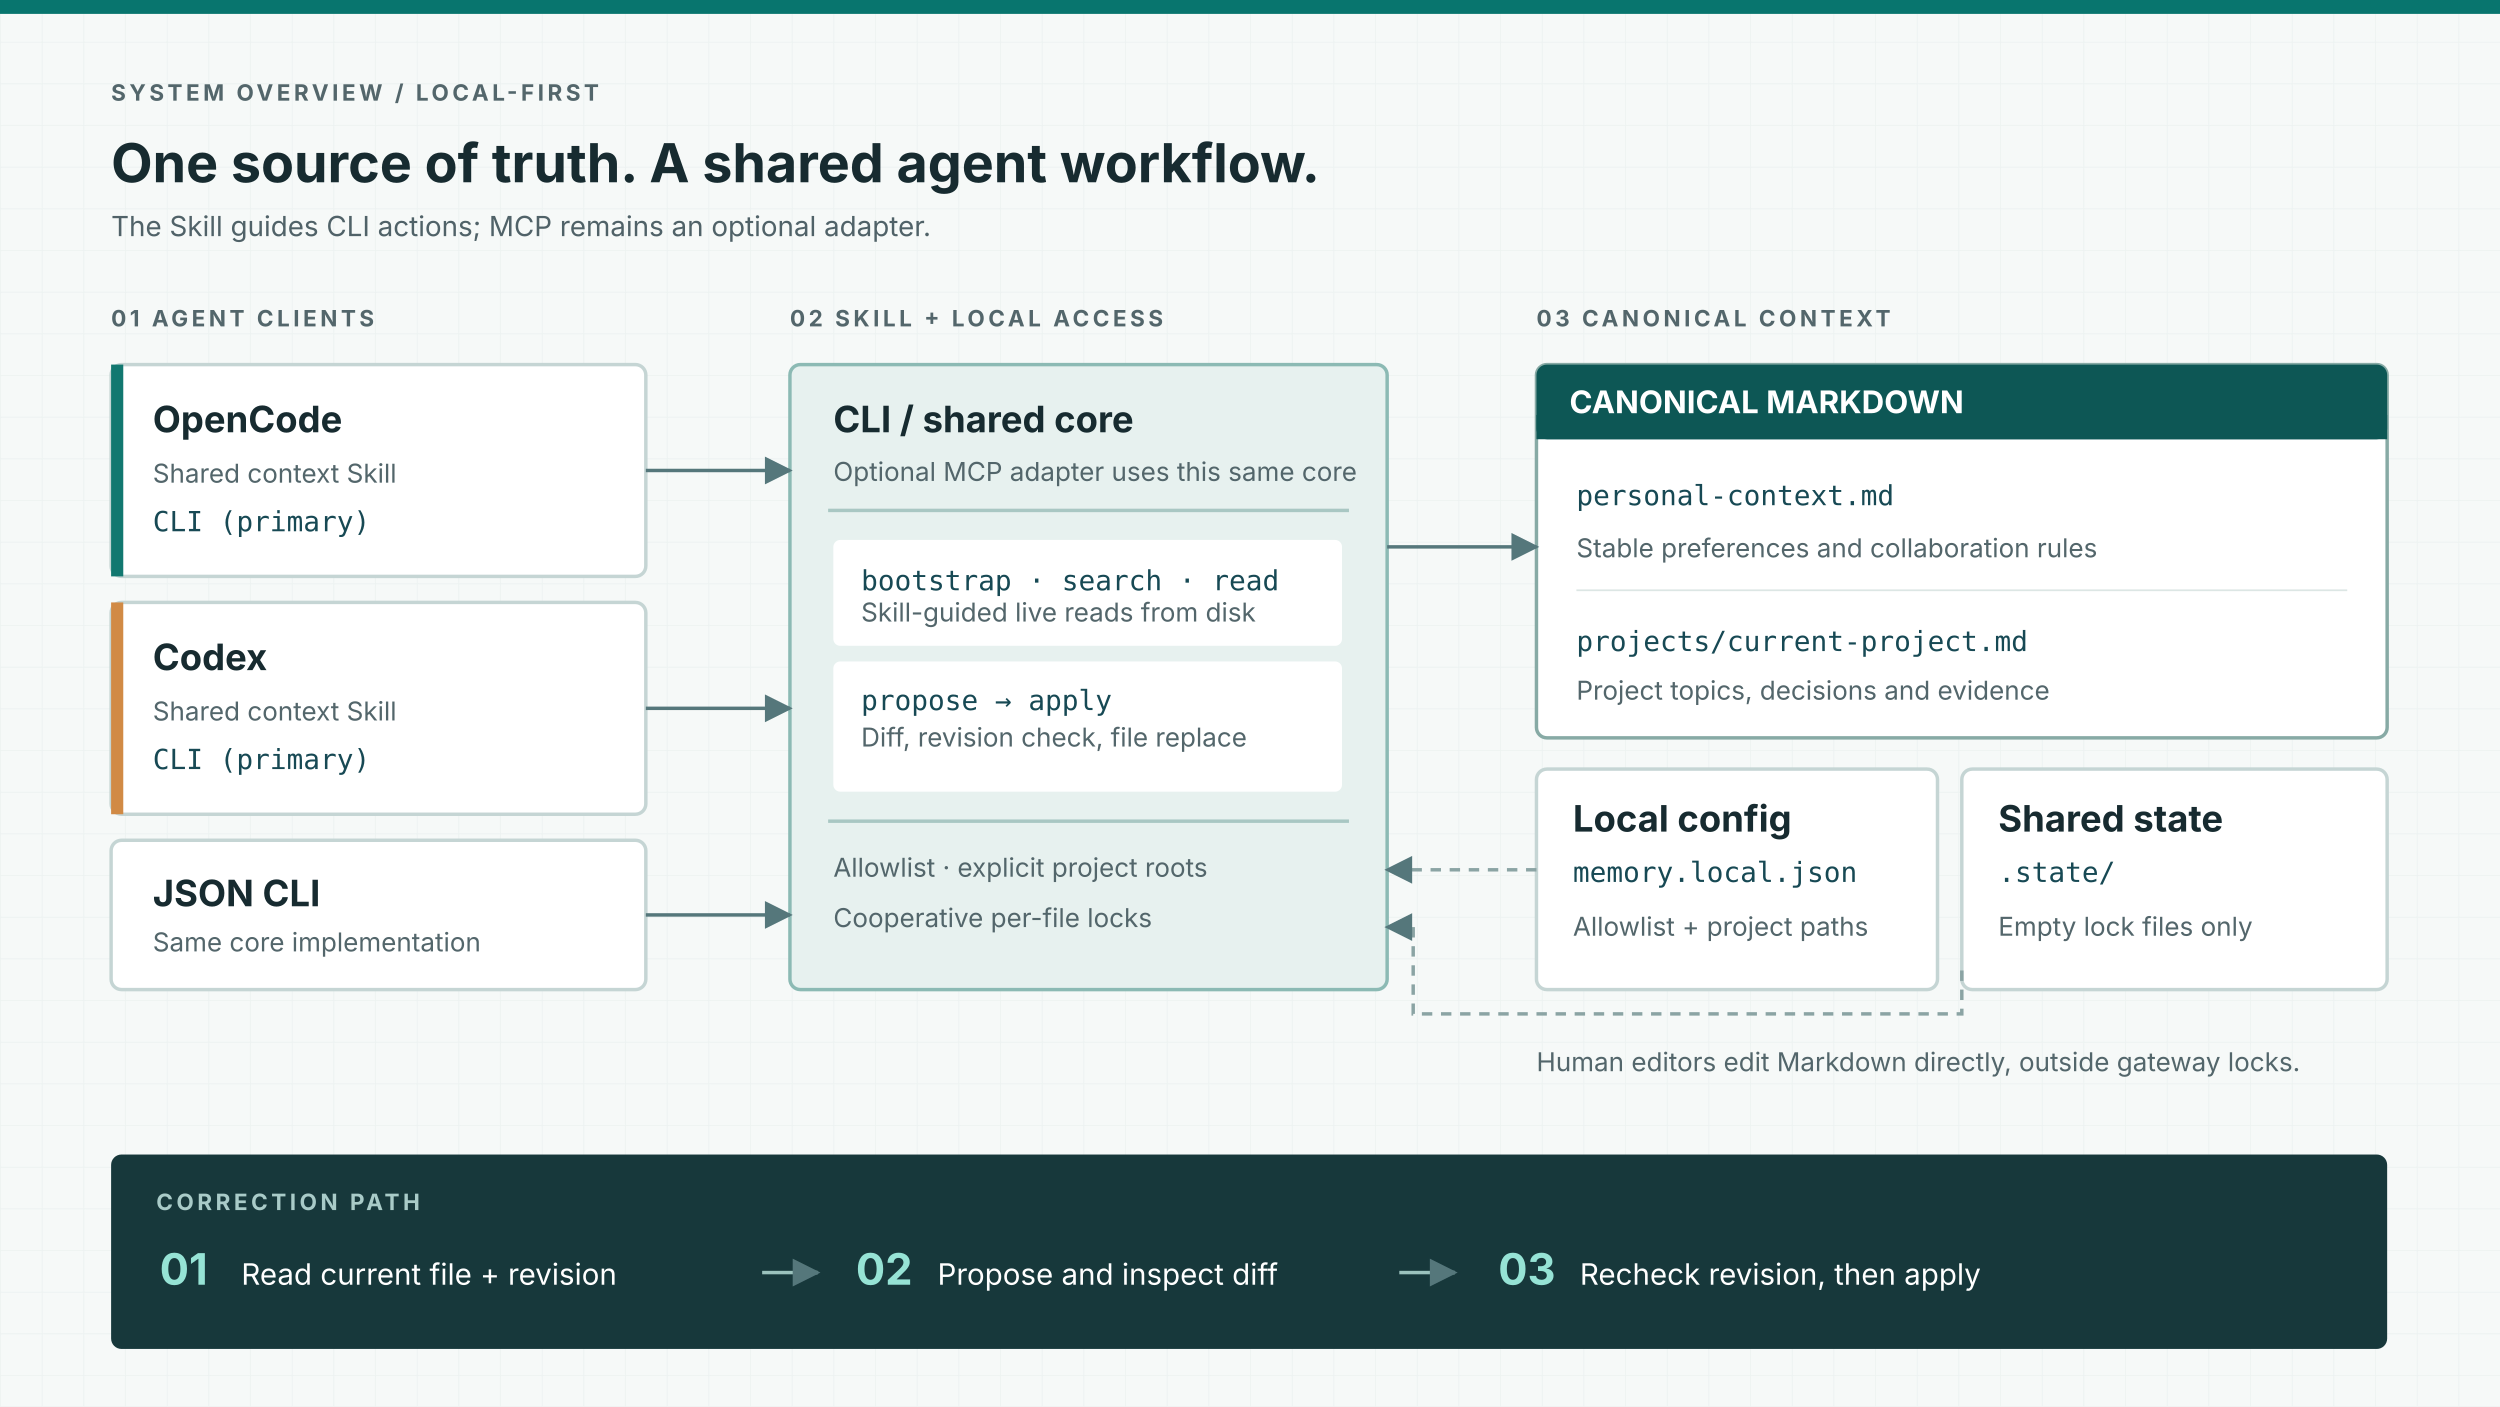
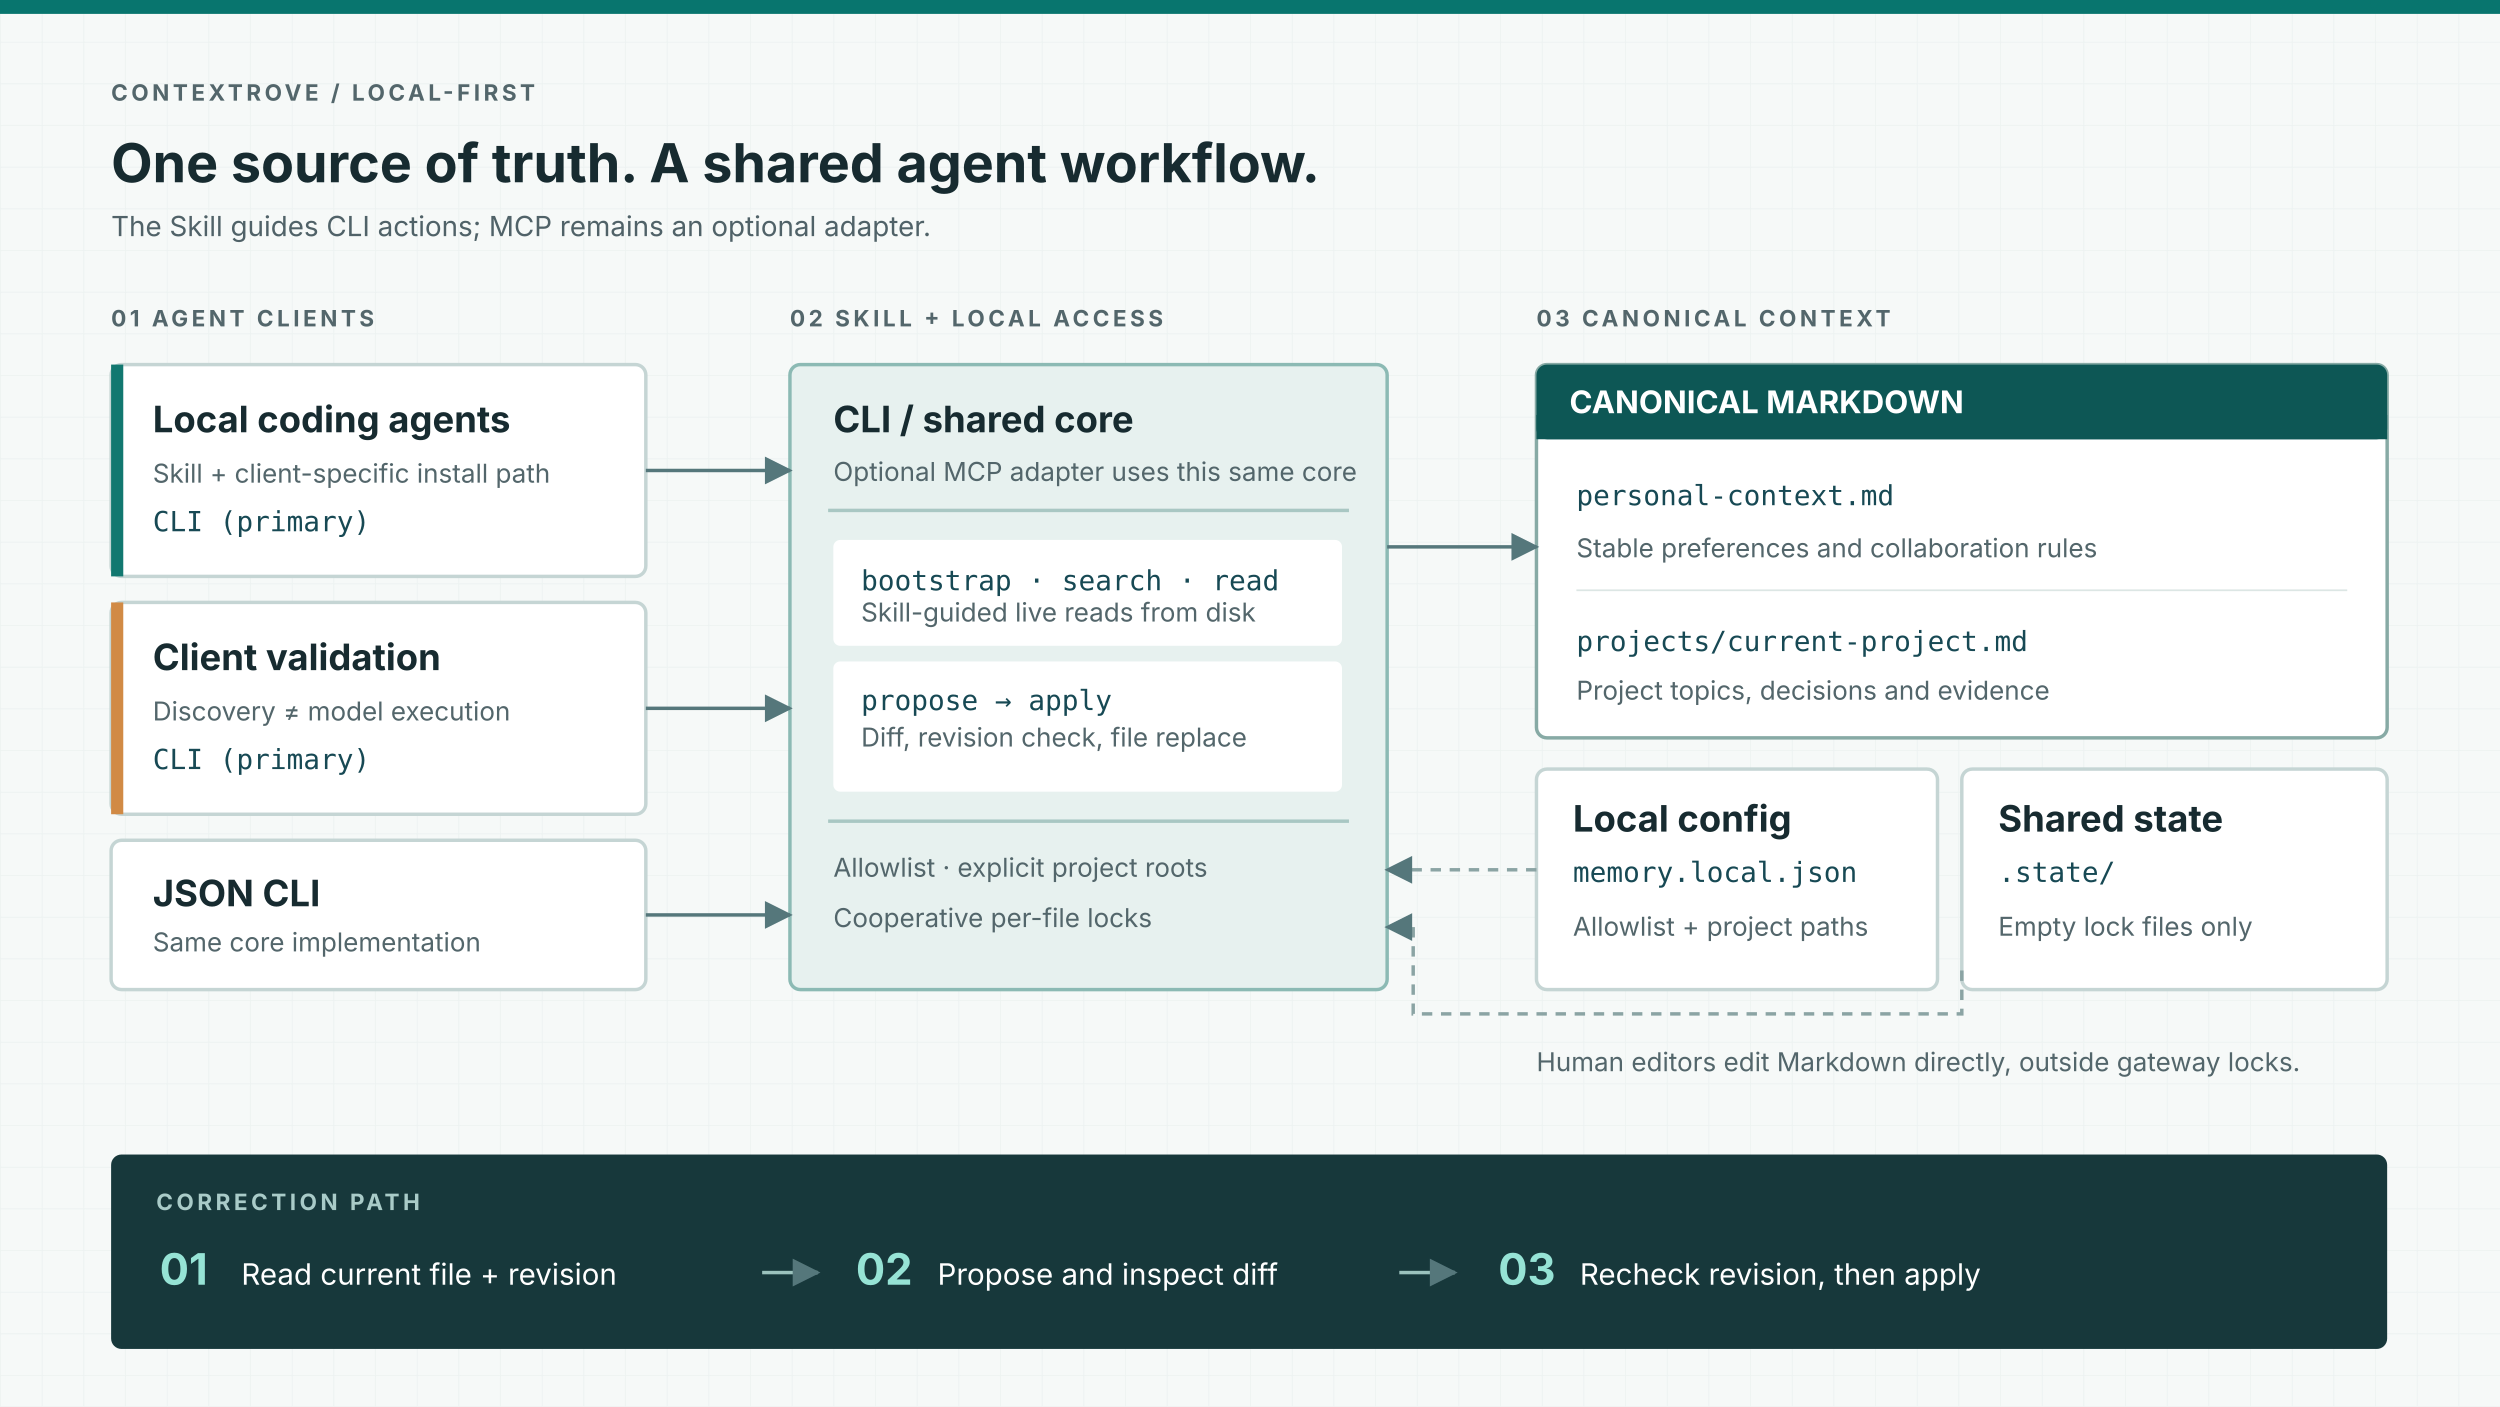
<svg xmlns="http://www.w3.org/2000/svg" viewBox="0 0 1440 810" role="img" aria-labelledby="title desc">
  <defs>
    <style>
      text { font-family: -apple-system, BlinkMacSystemFont, "Segoe UI", sans-serif; fill: #172b30; }
      .k { font-size: 13px; font-weight: 700; letter-spacing: 2px; fill: #53666b; }
      .h { font-size: 31px; font-weight: 700; }
      .sub { font-size: 16px; fill: #506268; }
      .label { font-size: 21px; font-weight: 650; }
      .small { font-size: 15px; fill: #53666b; }
      .mono { font-family: ui-monospace, SFMono-Regular, Consolas, monospace; font-size: 16px; fill: #174954; }
      .num { font-size: 25px; font-weight: 750; fill: #96e3d5; }
      .inverse { fill: #ffffff; }
      .inverse-k { fill: #a9cbc8; }
      .line { fill: none; stroke: #55777b; stroke-width: 2; marker-end: url(#arrow); }
      .light { fill: none; stroke: #8ba4a4; stroke-width: 2; stroke-dasharray: 6 5; marker-end: url(#arrow); }
    </style>
    <marker id="arrow" viewBox="0 0 10 10" refX="9" refY="5" markerWidth="8" markerHeight="8" orient="auto-start-reverse">
      <path d="M0 0 10 5 0 10Z" fill="#55777b" />
    </marker>
    <pattern id="grid" width="24" height="24" patternUnits="userSpaceOnUse">
      <path d="M24 0H0V24" fill="none" stroke="#dbe5e4" stroke-width="1" />
    </pattern>
  </defs>
  <rect width="1440" height="810" fill="#f6f9f8" />
  <rect width="1440" height="810" fill="url(#grid)" opacity=".35" />
  <rect width="1440" height="8" fill="#08756e" />
-   <text x="64" y="58" class="k">SYSTEM OVERVIEW / LOCAL-FIRST</text>
+   <text x="64" y="58" class="k">CONTEXTROVE / LOCAL-FIRST</text>
  <text x="64" y="105" class="h">One source of truth. A shared agent workflow.</text>
  <text x="64" y="136" class="sub">The Skill guides CLI actions; MCP remains an optional adapter.</text>
  <text x="64" y="188" class="k">01   AGENT CLIENTS</text>
  <text x="455" y="188" class="k">02   SKILL + LOCAL ACCESS</text>
  <text x="885" y="188" class="k">03   CANONICAL CONTEXT</text>
  <rect x="64" y="210" width="308" height="122" rx="6" fill="#ffffff" stroke="#c5d5d4" stroke-width="2" />
  <rect x="64" y="210" width="7" height="122" fill="#127870" />
-   <text x="88" y="249" class="label">OpenCode</text>
-   <text x="88" y="278" class="small">Shared context Skill</text>
+   <text x="88" y="249" class="label">Local coding agents</text>
+   <text x="88" y="278" class="small">Skill + client-specific install path</text>
  <text x="88" y="306" class="mono">CLI (primary)</text>
  <rect x="64" y="347" width="308" height="122" rx="6" fill="#ffffff" stroke="#c5d5d4" stroke-width="2" />
  <rect x="64" y="347" width="7" height="122" fill="#d18a45" />
-   <text x="88" y="386" class="label">Codex</text>
-   <text x="88" y="415" class="small">Shared context Skill</text>
+   <text x="88" y="386" class="label">Client validation</text>
+   <text x="88" y="415" class="small">Discovery ≠ model execution</text>
  <text x="88" y="443" class="mono">CLI (primary)</text>
  <rect x="64" y="484" width="308" height="86" rx="6" fill="#ffffff" stroke="#c5d5d4" stroke-width="2" />
  <text x="88" y="522" class="label">JSON CLI</text>
  <text x="88" y="548" class="small">Same core implementation</text>
  <rect x="455" y="210" width="344" height="360" rx="6" fill="#e7f1ef" stroke="#8cbab4" stroke-width="2" />
  <text x="480" y="249" class="label">CLI / shared core</text>
  <text x="480" y="277" class="small">Optional MCP adapter uses this same core</text>
  <path d="M477 294H777" stroke="#a9c7c3" stroke-width="2" />
  <rect x="480" y="311" width="293" height="61" rx="4" fill="#ffffff" />
  <text x="496" y="340" class="mono">bootstrap · search · read</text>
  <text x="496" y="358" class="small">Skill-guided live reads from disk</text>
  <rect x="480" y="381" width="293" height="75" rx="4" fill="#ffffff" />
  <text x="496" y="409" class="mono">propose → apply</text>
  <text x="496" y="430" class="small">Diff, revision check, file replace</text>
  <path d="M477 473H777" stroke="#a9c7c3" stroke-width="2" />
  <text x="480" y="505" class="small">Allowlist · explicit project roots</text>
  <text x="480" y="534" class="small">Cooperative per-file locks</text>
  <path class="line" d="M372 271H455" />
  <path class="line" d="M372 408H455" />
  <path class="line" d="M372 527H455" />
  <rect x="885" y="210" width="490" height="215" rx="6" fill="#ffffff" stroke="#87aaa5" stroke-width="2" />
  <rect x="885" y="210" width="490" height="43" rx="6" fill="#0d5755" />
  <path d="M885 246H1375" stroke="#0d5755" stroke-width="14" />
  <text x="904" y="238" font-size="18" font-weight="700" class="inverse">CANONICAL MARKDOWN</text>
  <text x="908" y="291" class="mono">personal-context.md</text>
  <text x="908" y="321" class="small">Stable preferences and collaboration rules</text>
  <path d="M908 340H1352" stroke="#dce6e4" />
  <text x="908" y="375" class="mono">projects/current-project.md</text>
  <text x="908" y="403" class="small">Project topics, decisions and evidence</text>
  <path class="line" d="M799 315H885" />
  <rect x="885" y="443" width="231" height="127" rx="6" fill="#ffffff" stroke="#c5d5d4" stroke-width="2" />
  <text x="906" y="479" class="label">Local config</text>
  <text x="906" y="508" class="mono">memory.local.json</text>
  <text x="906" y="539" class="small">Allowlist + project paths</text>
  <rect x="1130" y="443" width="245" height="127" rx="6" fill="#ffffff" stroke="#c5d5d4" stroke-width="2" />
  <text x="1151" y="479" class="label">Shared state</text>
  <text x="1151" y="508" class="mono">.state/</text>
  <text x="1151" y="539" class="small">Empty lock files only</text>
  <path class="light" d="M885 501H799" />
  <path class="light" d="M1130 559V584H814V534H799" />
  <text x="885" y="617" class="small">Human editors edit Markdown directly, outside gateway locks.</text>
  <rect x="64" y="665" width="1311" height="112" rx="6" fill="#17383b" />
  <text x="90" y="697" font-size="13" font-weight="700" letter-spacing="2" class="inverse-k">CORRECTION PATH</text>
  <text x="92" y="740" class="num">01</text>
  <text x="139" y="740" font-size="17" class="inverse">Read current file + revision</text>
  <path d="M439 733H471" stroke="#9bc2bd" stroke-width="2" marker-end="url(#arrow)" />
  <text x="493" y="740" class="num">02</text>
  <text x="540" y="740" font-size="17" class="inverse">Propose and inspect diff</text>
  <path d="M806 733H838" stroke="#9bc2bd" stroke-width="2" marker-end="url(#arrow)" />
  <text x="863" y="740" class="num">03</text>
  <text x="910" y="740" font-size="17" class="inverse">Recheck revision, then apply</text>
</svg>
